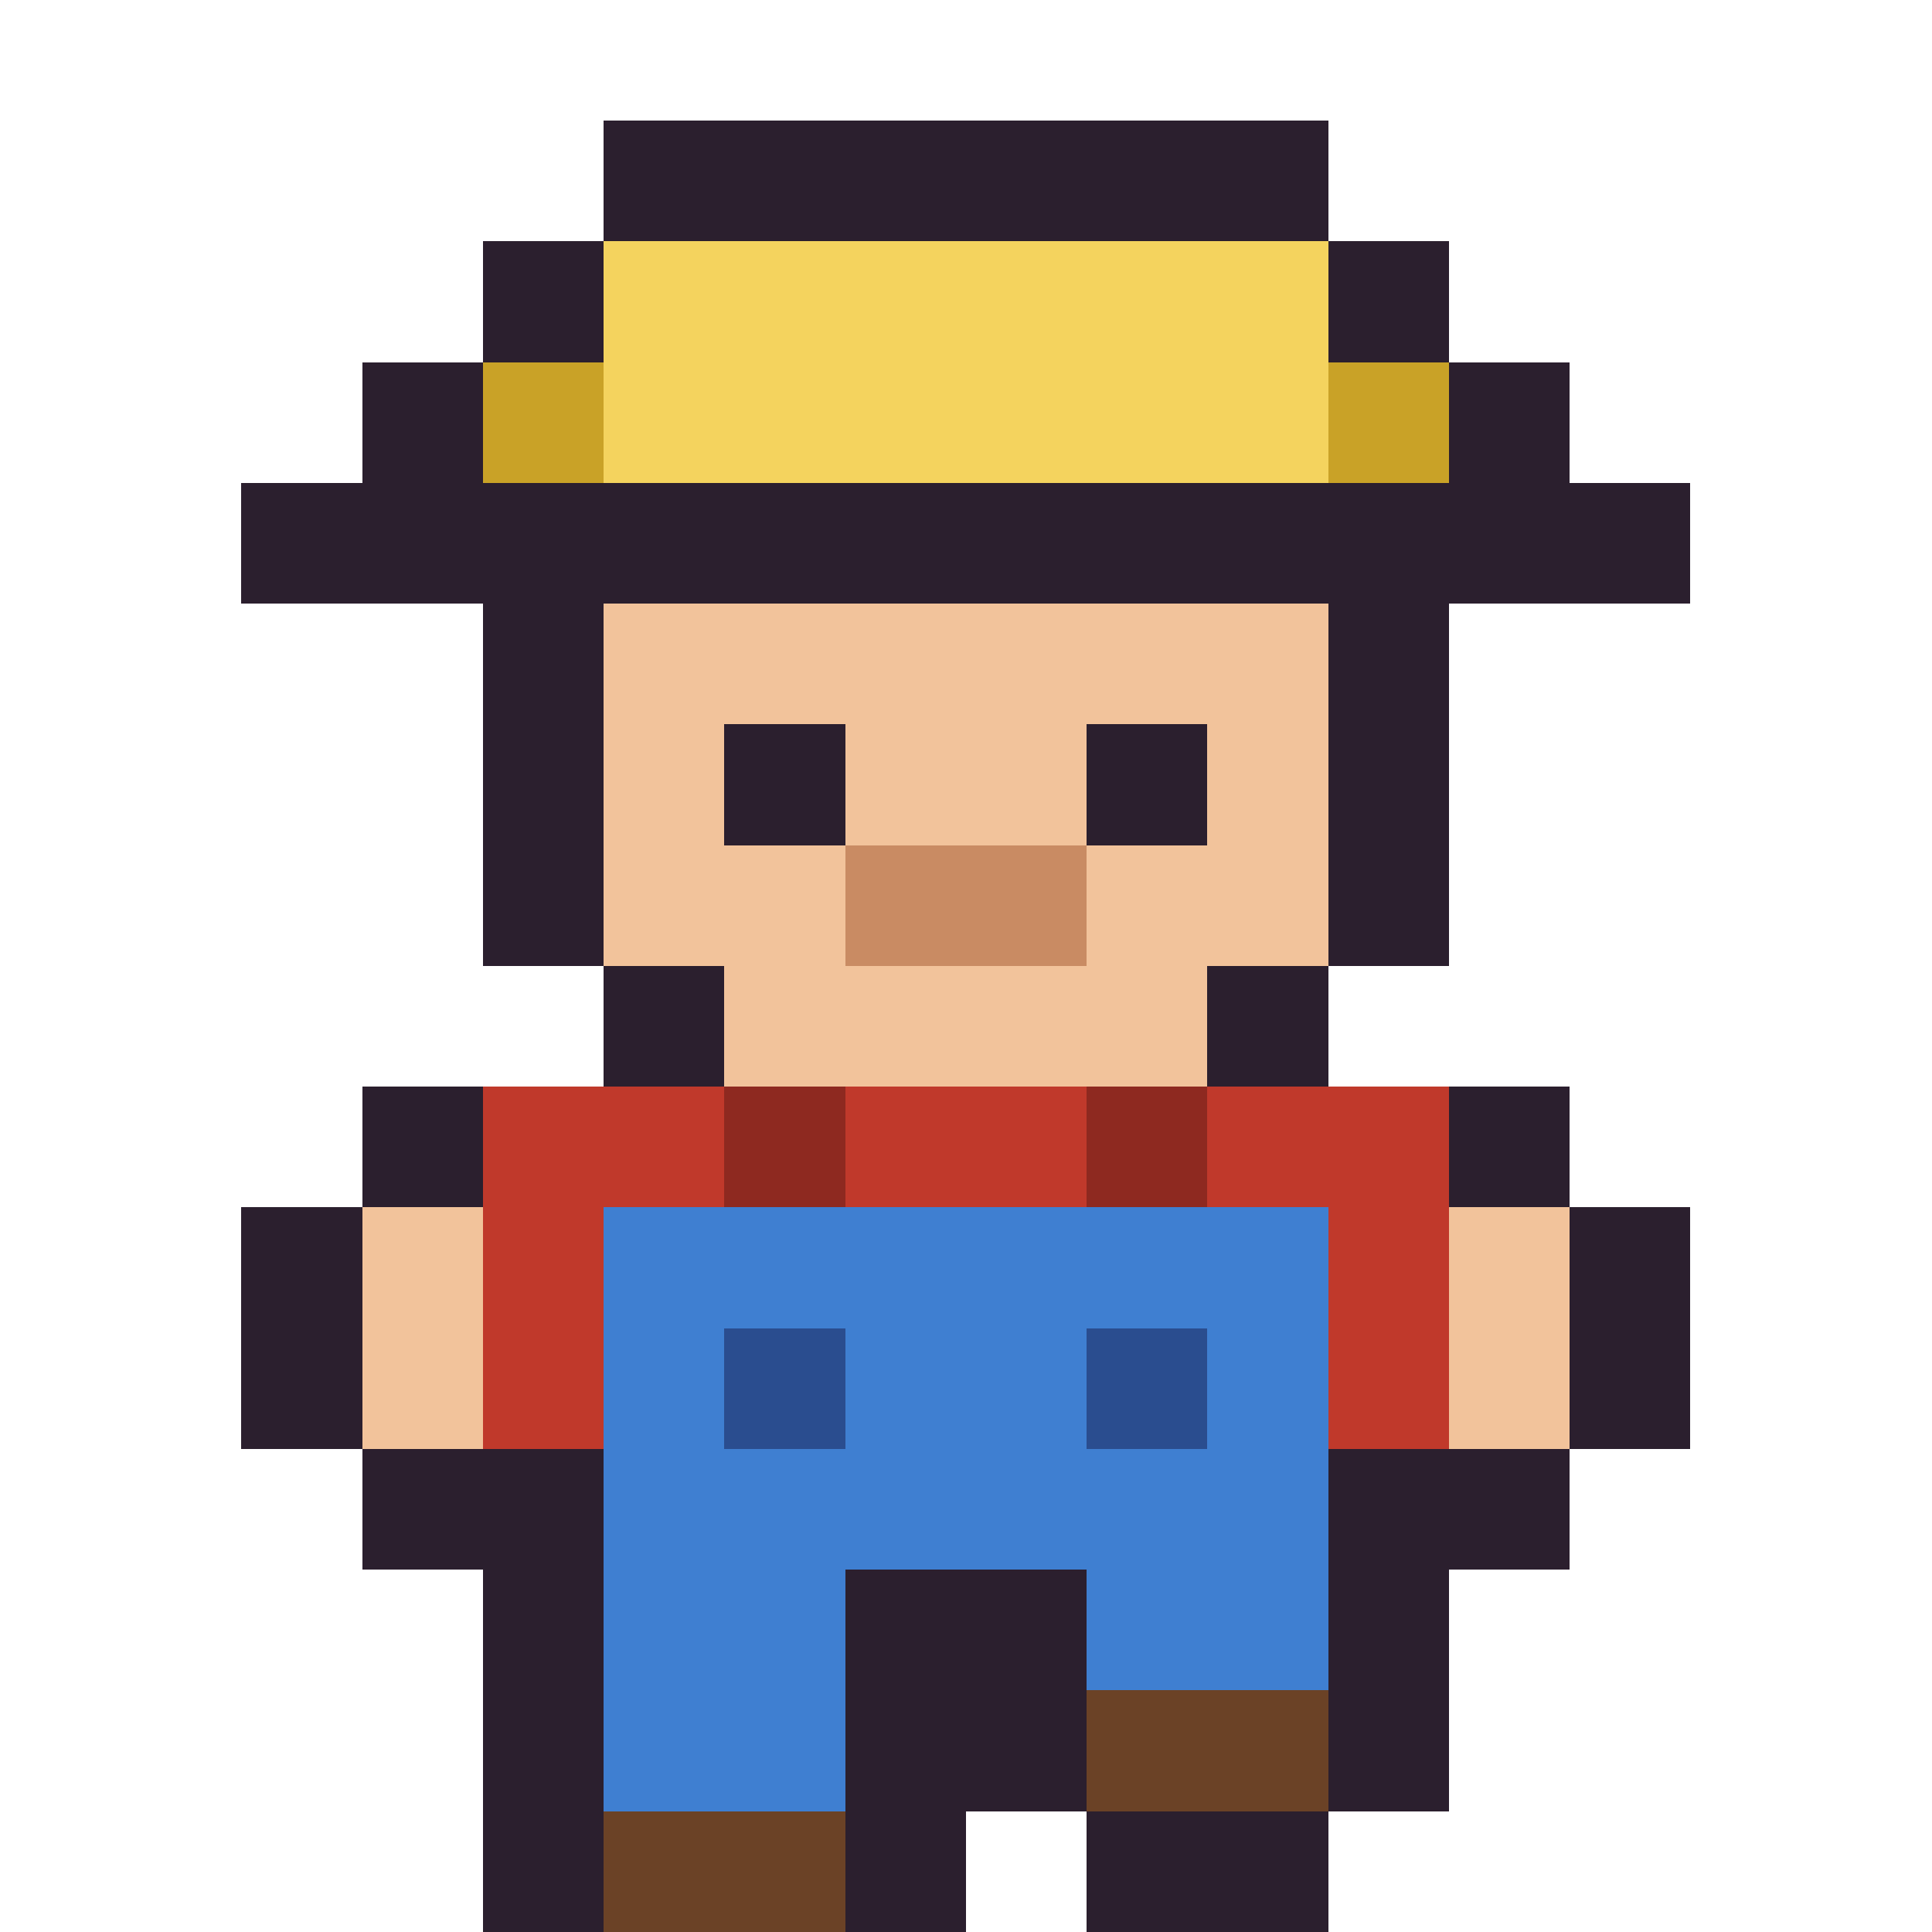
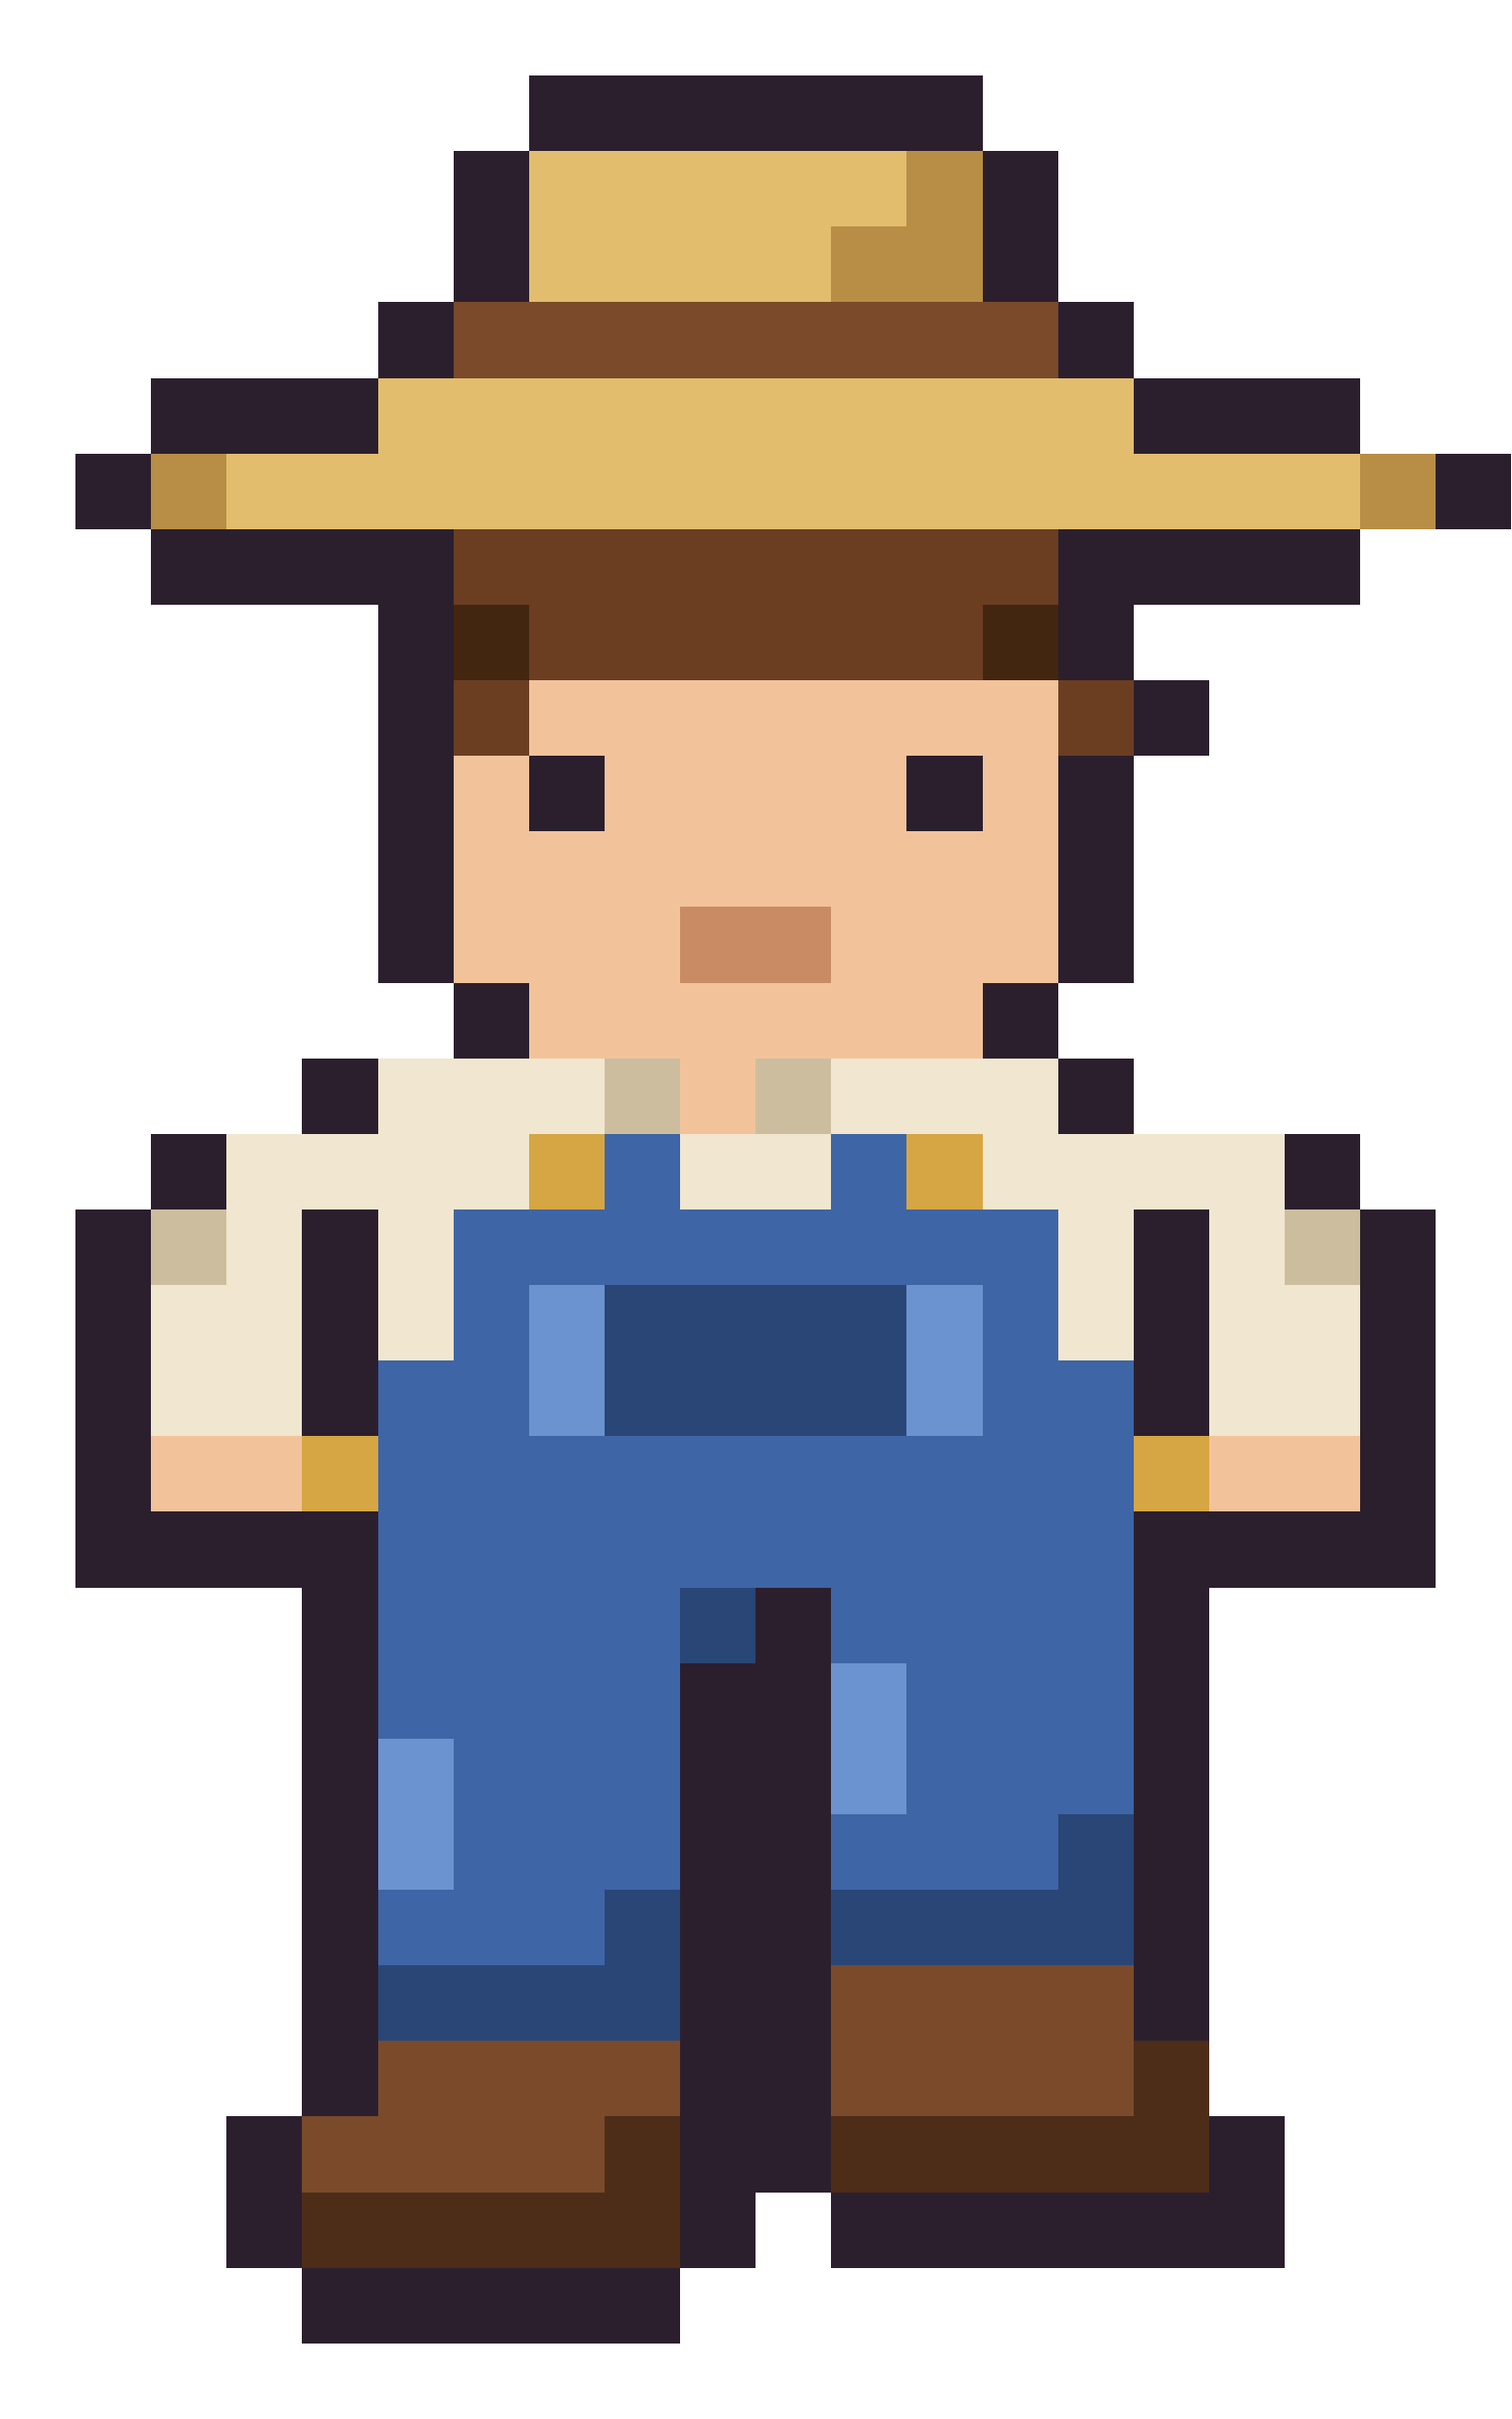
- <svg xmlns="http://www.w3.org/2000/svg" viewBox="0 0 16 16" width="16" height="16" shape-rendering="crispEdges">
-   <rect x="5" y="1" width="6" height="1" fill="#2b1f2e" />
-   <rect x="4" y="2" width="1" height="1" fill="#2b1f2e" />
-   <rect x="5" y="2" width="6" height="1" fill="#f4d35e" />
-   <rect x="11" y="2" width="1" height="1" fill="#2b1f2e" />
-   <rect x="3" y="3" width="1" height="1" fill="#2b1f2e" />
-   <rect x="4" y="3" width="1" height="1" fill="#c9a227" />
-   <rect x="5" y="3" width="6" height="1" fill="#f4d35e" />
-   <rect x="11" y="3" width="1" height="1" fill="#c9a227" />
-   <rect x="12" y="3" width="1" height="1" fill="#2b1f2e" />
-   <rect x="2" y="4" width="12" height="1" fill="#2b1f2e" />
-   <rect x="4" y="5" width="1" height="1" fill="#2b1f2e" />
-   <rect x="5" y="5" width="6" height="1" fill="#f2c39b" />
-   <rect x="11" y="5" width="1" height="1" fill="#2b1f2e" />
-   <rect x="4" y="6" width="1" height="1" fill="#2b1f2e" />
-   <rect x="5" y="6" width="1" height="1" fill="#f2c39b" />
-   <rect x="6" y="6" width="1" height="1" fill="#2b1f2e" />
-   <rect x="7" y="6" width="2" height="1" fill="#f2c39b" />
-   <rect x="9" y="6" width="1" height="1" fill="#2b1f2e" />
-   <rect x="10" y="6" width="1" height="1" fill="#f2c39b" />
-   <rect x="11" y="6" width="1" height="1" fill="#2b1f2e" />
-   <rect x="4" y="7" width="1" height="1" fill="#2b1f2e" />
-   <rect x="5" y="7" width="2" height="1" fill="#f2c39b" />
-   <rect x="7" y="7" width="2" height="1" fill="#c98b63" />
-   <rect x="9" y="7" width="2" height="1" fill="#f2c39b" />
-   <rect x="11" y="7" width="1" height="1" fill="#2b1f2e" />
+ <svg xmlns="http://www.w3.org/2000/svg" viewBox="0 0 20 32" width="20" height="32" shape-rendering="crispEdges">
+   <rect x="7" y="1" width="6" height="1" fill="#2b1f2e" />
+   <rect x="6" y="2" width="1" height="1" fill="#2b1f2e" />
+   <rect x="7" y="2" width="5" height="1" fill="#e2bd6e" />
+   <rect x="12" y="2" width="1" height="1" fill="#b88d45" />
+   <rect x="13" y="2" width="1" height="1" fill="#2b1f2e" />
+   <rect x="6" y="3" width="1" height="1" fill="#2b1f2e" />
+   <rect x="7" y="3" width="4" height="1" fill="#e2bd6e" />
+   <rect x="11" y="3" width="2" height="1" fill="#b88d45" />
+   <rect x="13" y="3" width="1" height="1" fill="#2b1f2e" />
+   <rect x="5" y="4" width="1" height="1" fill="#2b1f2e" />
+   <rect x="6" y="4" width="8" height="1" fill="#7a4a2b" />
+   <rect x="14" y="4" width="1" height="1" fill="#2b1f2e" />
+   <rect x="2" y="5" width="3" height="1" fill="#2b1f2e" />
+   <rect x="5" y="5" width="10" height="1" fill="#e2bd6e" />
+   <rect x="15" y="5" width="3" height="1" fill="#2b1f2e" />
+   <rect x="1" y="6" width="1" height="1" fill="#2b1f2e" />
+   <rect x="2" y="6" width="1" height="1" fill="#b88d45" />
+   <rect x="3" y="6" width="15" height="1" fill="#e2bd6e" />
+   <rect x="18" y="6" width="1" height="1" fill="#b88d45" />
+   <rect x="19" y="6" width="1" height="1" fill="#2b1f2e" />
+   <rect x="2" y="7" width="4" height="1" fill="#2b1f2e" />
+   <rect x="6" y="7" width="8" height="1" fill="#6b3e22" />
+   <rect x="14" y="7" width="4" height="1" fill="#2b1f2e" />
  <rect x="5" y="8" width="1" height="1" fill="#2b1f2e" />
-   <rect x="6" y="8" width="4" height="1" fill="#f2c39b" />
-   <rect x="10" y="8" width="1" height="1" fill="#2b1f2e" />
-   <rect x="3" y="9" width="1" height="1" fill="#2b1f2e" />
-   <rect x="4" y="9" width="2" height="1" fill="#c0392b" />
-   <rect x="6" y="9" width="1" height="1" fill="#8e2920" />
-   <rect x="7" y="9" width="2" height="1" fill="#c0392b" />
-   <rect x="9" y="9" width="1" height="1" fill="#8e2920" />
-   <rect x="10" y="9" width="2" height="1" fill="#c0392b" />
-   <rect x="12" y="9" width="1" height="1" fill="#2b1f2e" />
-   <rect x="2" y="10" width="1" height="1" fill="#2b1f2e" />
-   <rect x="3" y="10" width="1" height="1" fill="#f2c39b" />
-   <rect x="4" y="10" width="1" height="1" fill="#c0392b" />
-   <rect x="5" y="10" width="6" height="1" fill="#3f7fd1" />
-   <rect x="11" y="10" width="1" height="1" fill="#c0392b" />
-   <rect x="12" y="10" width="1" height="1" fill="#f2c39b" />
-   <rect x="13" y="10" width="1" height="1" fill="#2b1f2e" />
-   <rect x="2" y="11" width="1" height="1" fill="#2b1f2e" />
-   <rect x="3" y="11" width="1" height="1" fill="#f2c39b" />
-   <rect x="4" y="11" width="1" height="1" fill="#c0392b" />
-   <rect x="5" y="11" width="1" height="1" fill="#3f7fd1" />
-   <rect x="6" y="11" width="1" height="1" fill="#2a4d8f" />
-   <rect x="7" y="11" width="2" height="1" fill="#3f7fd1" />
-   <rect x="9" y="11" width="1" height="1" fill="#2a4d8f" />
-   <rect x="10" y="11" width="1" height="1" fill="#3f7fd1" />
-   <rect x="11" y="11" width="1" height="1" fill="#c0392b" />
-   <rect x="12" y="11" width="1" height="1" fill="#f2c39b" />
-   <rect x="13" y="11" width="1" height="1" fill="#2b1f2e" />
-   <rect x="3" y="12" width="2" height="1" fill="#2b1f2e" />
-   <rect x="5" y="12" width="6" height="1" fill="#3f7fd1" />
-   <rect x="11" y="12" width="2" height="1" fill="#2b1f2e" />
-   <rect x="4" y="13" width="1" height="1" fill="#2b1f2e" />
-   <rect x="5" y="13" width="2" height="1" fill="#3f7fd1" />
-   <rect x="7" y="13" width="2" height="1" fill="#2b1f2e" />
-   <rect x="9" y="13" width="2" height="1" fill="#3f7fd1" />
-   <rect x="11" y="13" width="1" height="1" fill="#2b1f2e" />
+   <rect x="6" y="8" width="1" height="1" fill="#43260f" />
+   <rect x="7" y="8" width="6" height="1" fill="#6b3e22" />
+   <rect x="13" y="8" width="1" height="1" fill="#43260f" />
+   <rect x="14" y="8" width="1" height="1" fill="#2b1f2e" />
+   <rect x="5" y="9" width="1" height="1" fill="#2b1f2e" />
+   <rect x="6" y="9" width="1" height="1" fill="#6b3e22" />
+   <rect x="7" y="9" width="7" height="1" fill="#f2c39b" />
+   <rect x="14" y="9" width="1" height="1" fill="#6b3e22" />
+   <rect x="15" y="9" width="1" height="1" fill="#2b1f2e" />
+   <rect x="5" y="10" width="1" height="1" fill="#2b1f2e" />
+   <rect x="6" y="10" width="1" height="1" fill="#f2c39b" />
+   <rect x="7" y="10" width="1" height="1" fill="#2b1f2e" />
+   <rect x="8" y="10" width="4" height="1" fill="#f2c39b" />
+   <rect x="12" y="10" width="1" height="1" fill="#2b1f2e" />
+   <rect x="13" y="10" width="1" height="1" fill="#f2c39b" />
+   <rect x="14" y="10" width="1" height="1" fill="#2b1f2e" />
+   <rect x="5" y="11" width="1" height="1" fill="#2b1f2e" />
+   <rect x="6" y="11" width="8" height="1" fill="#f2c39b" />
+   <rect x="14" y="11" width="1" height="1" fill="#2b1f2e" />
+   <rect x="5" y="12" width="1" height="1" fill="#2b1f2e" />
+   <rect x="6" y="12" width="3" height="1" fill="#f2c39b" />
+   <rect x="9" y="12" width="2" height="1" fill="#c98b63" />
+   <rect x="11" y="12" width="3" height="1" fill="#f2c39b" />
+   <rect x="14" y="12" width="1" height="1" fill="#2b1f2e" />
+   <rect x="6" y="13" width="1" height="1" fill="#2b1f2e" />
+   <rect x="7" y="13" width="6" height="1" fill="#f2c39b" />
+   <rect x="13" y="13" width="1" height="1" fill="#2b1f2e" />
  <rect x="4" y="14" width="1" height="1" fill="#2b1f2e" />
-   <rect x="5" y="14" width="2" height="1" fill="#3f7fd1" />
-   <rect x="7" y="14" width="2" height="1" fill="#2b1f2e" />
-   <rect x="9" y="14" width="2" height="1" fill="#6b4226" />
-   <rect x="11" y="14" width="1" height="1" fill="#2b1f2e" />
-   <rect x="4" y="15" width="1" height="1" fill="#2b1f2e" />
-   <rect x="5" y="15" width="2" height="1" fill="#6b4226" />
-   <rect x="7" y="15" width="1" height="1" fill="#2b1f2e" />
-   <rect x="9" y="15" width="2" height="1" fill="#2b1f2e" />
+   <rect x="5" y="14" width="3" height="1" fill="#f1e6d0" />
+   <rect x="8" y="14" width="1" height="1" fill="#cdbd9f" />
+   <rect x="9" y="14" width="1" height="1" fill="#f2c39b" />
+   <rect x="10" y="14" width="1" height="1" fill="#cdbd9f" />
+   <rect x="11" y="14" width="3" height="1" fill="#f1e6d0" />
+   <rect x="14" y="14" width="1" height="1" fill="#2b1f2e" />
+   <rect x="2" y="15" width="1" height="1" fill="#2b1f2e" />
+   <rect x="3" y="15" width="4" height="1" fill="#f1e6d0" />
+   <rect x="7" y="15" width="1" height="1" fill="#d6a644" />
+   <rect x="8" y="15" width="1" height="1" fill="#3e65a6" />
+   <rect x="9" y="15" width="2" height="1" fill="#f1e6d0" />
+   <rect x="11" y="15" width="1" height="1" fill="#3e65a6" />
+   <rect x="12" y="15" width="1" height="1" fill="#d6a644" />
+   <rect x="13" y="15" width="4" height="1" fill="#f1e6d0" />
+   <rect x="17" y="15" width="1" height="1" fill="#2b1f2e" />
+   <rect x="1" y="16" width="1" height="1" fill="#2b1f2e" />
+   <rect x="2" y="16" width="1" height="1" fill="#cdbd9f" />
+   <rect x="3" y="16" width="1" height="1" fill="#f1e6d0" />
+   <rect x="4" y="16" width="1" height="1" fill="#2b1f2e" />
+   <rect x="5" y="16" width="1" height="1" fill="#f1e6d0" />
+   <rect x="6" y="16" width="8" height="1" fill="#3e65a6" />
+   <rect x="14" y="16" width="1" height="1" fill="#f1e6d0" />
+   <rect x="15" y="16" width="1" height="1" fill="#2b1f2e" />
+   <rect x="16" y="16" width="1" height="1" fill="#f1e6d0" />
+   <rect x="17" y="16" width="1" height="1" fill="#cdbd9f" />
+   <rect x="18" y="16" width="1" height="1" fill="#2b1f2e" />
+   <rect x="1" y="17" width="1" height="1" fill="#2b1f2e" />
+   <rect x="2" y="17" width="2" height="1" fill="#f1e6d0" />
+   <rect x="4" y="17" width="1" height="1" fill="#2b1f2e" />
+   <rect x="5" y="17" width="1" height="1" fill="#f1e6d0" />
+   <rect x="6" y="17" width="1" height="1" fill="#3e65a6" />
+   <rect x="7" y="17" width="1" height="1" fill="#6a93cf" />
+   <rect x="8" y="17" width="4" height="1" fill="#2a4677" />
+   <rect x="12" y="17" width="1" height="1" fill="#6a93cf" />
+   <rect x="13" y="17" width="1" height="1" fill="#3e65a6" />
+   <rect x="14" y="17" width="1" height="1" fill="#f1e6d0" />
+   <rect x="15" y="17" width="1" height="1" fill="#2b1f2e" />
+   <rect x="16" y="17" width="2" height="1" fill="#f1e6d0" />
+   <rect x="18" y="17" width="1" height="1" fill="#2b1f2e" />
+   <rect x="1" y="18" width="1" height="1" fill="#2b1f2e" />
+   <rect x="2" y="18" width="2" height="1" fill="#f1e6d0" />
+   <rect x="4" y="18" width="1" height="1" fill="#2b1f2e" />
+   <rect x="5" y="18" width="2" height="1" fill="#3e65a6" />
+   <rect x="7" y="18" width="1" height="1" fill="#6a93cf" />
+   <rect x="8" y="18" width="4" height="1" fill="#2a4677" />
+   <rect x="12" y="18" width="1" height="1" fill="#6a93cf" />
+   <rect x="13" y="18" width="2" height="1" fill="#3e65a6" />
+   <rect x="15" y="18" width="1" height="1" fill="#2b1f2e" />
+   <rect x="16" y="18" width="2" height="1" fill="#f1e6d0" />
+   <rect x="18" y="18" width="1" height="1" fill="#2b1f2e" />
+   <rect x="1" y="19" width="1" height="1" fill="#2b1f2e" />
+   <rect x="2" y="19" width="2" height="1" fill="#f2c39b" />
+   <rect x="4" y="19" width="1" height="1" fill="#d6a644" />
+   <rect x="5" y="19" width="10" height="1" fill="#3e65a6" />
+   <rect x="15" y="19" width="1" height="1" fill="#d6a644" />
+   <rect x="16" y="19" width="2" height="1" fill="#f2c39b" />
+   <rect x="18" y="19" width="1" height="1" fill="#2b1f2e" />
+   <rect x="1" y="20" width="4" height="1" fill="#2b1f2e" />
+   <rect x="5" y="20" width="10" height="1" fill="#3e65a6" />
+   <rect x="15" y="20" width="4" height="1" fill="#2b1f2e" />
+   <rect x="4" y="21" width="1" height="1" fill="#2b1f2e" />
+   <rect x="5" y="21" width="4" height="1" fill="#3e65a6" />
+   <rect x="9" y="21" width="1" height="1" fill="#2a4677" />
+   <rect x="10" y="21" width="1" height="1" fill="#2b1f2e" />
+   <rect x="11" y="21" width="4" height="1" fill="#3e65a6" />
+   <rect x="15" y="21" width="1" height="1" fill="#2b1f2e" />
+   <rect x="4" y="22" width="1" height="1" fill="#2b1f2e" />
+   <rect x="5" y="22" width="4" height="1" fill="#3e65a6" />
+   <rect x="9" y="22" width="2" height="1" fill="#2b1f2e" />
+   <rect x="11" y="22" width="1" height="1" fill="#6a93cf" />
+   <rect x="12" y="22" width="3" height="1" fill="#3e65a6" />
+   <rect x="15" y="22" width="1" height="1" fill="#2b1f2e" />
+   <rect x="4" y="23" width="1" height="1" fill="#2b1f2e" />
+   <rect x="5" y="23" width="1" height="1" fill="#6a93cf" />
+   <rect x="6" y="23" width="3" height="1" fill="#3e65a6" />
+   <rect x="9" y="23" width="2" height="1" fill="#2b1f2e" />
+   <rect x="11" y="23" width="1" height="1" fill="#6a93cf" />
+   <rect x="12" y="23" width="3" height="1" fill="#3e65a6" />
+   <rect x="15" y="23" width="1" height="1" fill="#2b1f2e" />
+   <rect x="4" y="24" width="1" height="1" fill="#2b1f2e" />
+   <rect x="5" y="24" width="1" height="1" fill="#6a93cf" />
+   <rect x="6" y="24" width="3" height="1" fill="#3e65a6" />
+   <rect x="9" y="24" width="2" height="1" fill="#2b1f2e" />
+   <rect x="11" y="24" width="3" height="1" fill="#3e65a6" />
+   <rect x="14" y="24" width="1" height="1" fill="#2a4677" />
+   <rect x="15" y="24" width="1" height="1" fill="#2b1f2e" />
+   <rect x="4" y="25" width="1" height="1" fill="#2b1f2e" />
+   <rect x="5" y="25" width="3" height="1" fill="#3e65a6" />
+   <rect x="8" y="25" width="1" height="1" fill="#2a4677" />
+   <rect x="9" y="25" width="2" height="1" fill="#2b1f2e" />
+   <rect x="11" y="25" width="4" height="1" fill="#2a4677" />
+   <rect x="15" y="25" width="1" height="1" fill="#2b1f2e" />
+   <rect x="4" y="26" width="1" height="1" fill="#2b1f2e" />
+   <rect x="5" y="26" width="4" height="1" fill="#2a4677" />
+   <rect x="9" y="26" width="2" height="1" fill="#2b1f2e" />
+   <rect x="11" y="26" width="4" height="1" fill="#7a4a2b" />
+   <rect x="15" y="26" width="1" height="1" fill="#2b1f2e" />
+   <rect x="4" y="27" width="1" height="1" fill="#2b1f2e" />
+   <rect x="5" y="27" width="4" height="1" fill="#7a4a2b" />
+   <rect x="9" y="27" width="2" height="1" fill="#2b1f2e" />
+   <rect x="11" y="27" width="4" height="1" fill="#7a4a2b" />
+   <rect x="15" y="27" width="1" height="1" fill="#4d2c18" />
+   <rect x="3" y="28" width="1" height="1" fill="#2b1f2e" />
+   <rect x="4" y="28" width="4" height="1" fill="#7a4a2b" />
+   <rect x="8" y="28" width="1" height="1" fill="#4d2c18" />
+   <rect x="9" y="28" width="2" height="1" fill="#2b1f2e" />
+   <rect x="11" y="28" width="5" height="1" fill="#4d2c18" />
+   <rect x="16" y="28" width="1" height="1" fill="#2b1f2e" />
+   <rect x="3" y="29" width="1" height="1" fill="#2b1f2e" />
+   <rect x="4" y="29" width="5" height="1" fill="#4d2c18" />
+   <rect x="9" y="29" width="1" height="1" fill="#2b1f2e" />
+   <rect x="11" y="29" width="6" height="1" fill="#2b1f2e" />
+   <rect x="4" y="30" width="5" height="1" fill="#2b1f2e" />
</svg>
